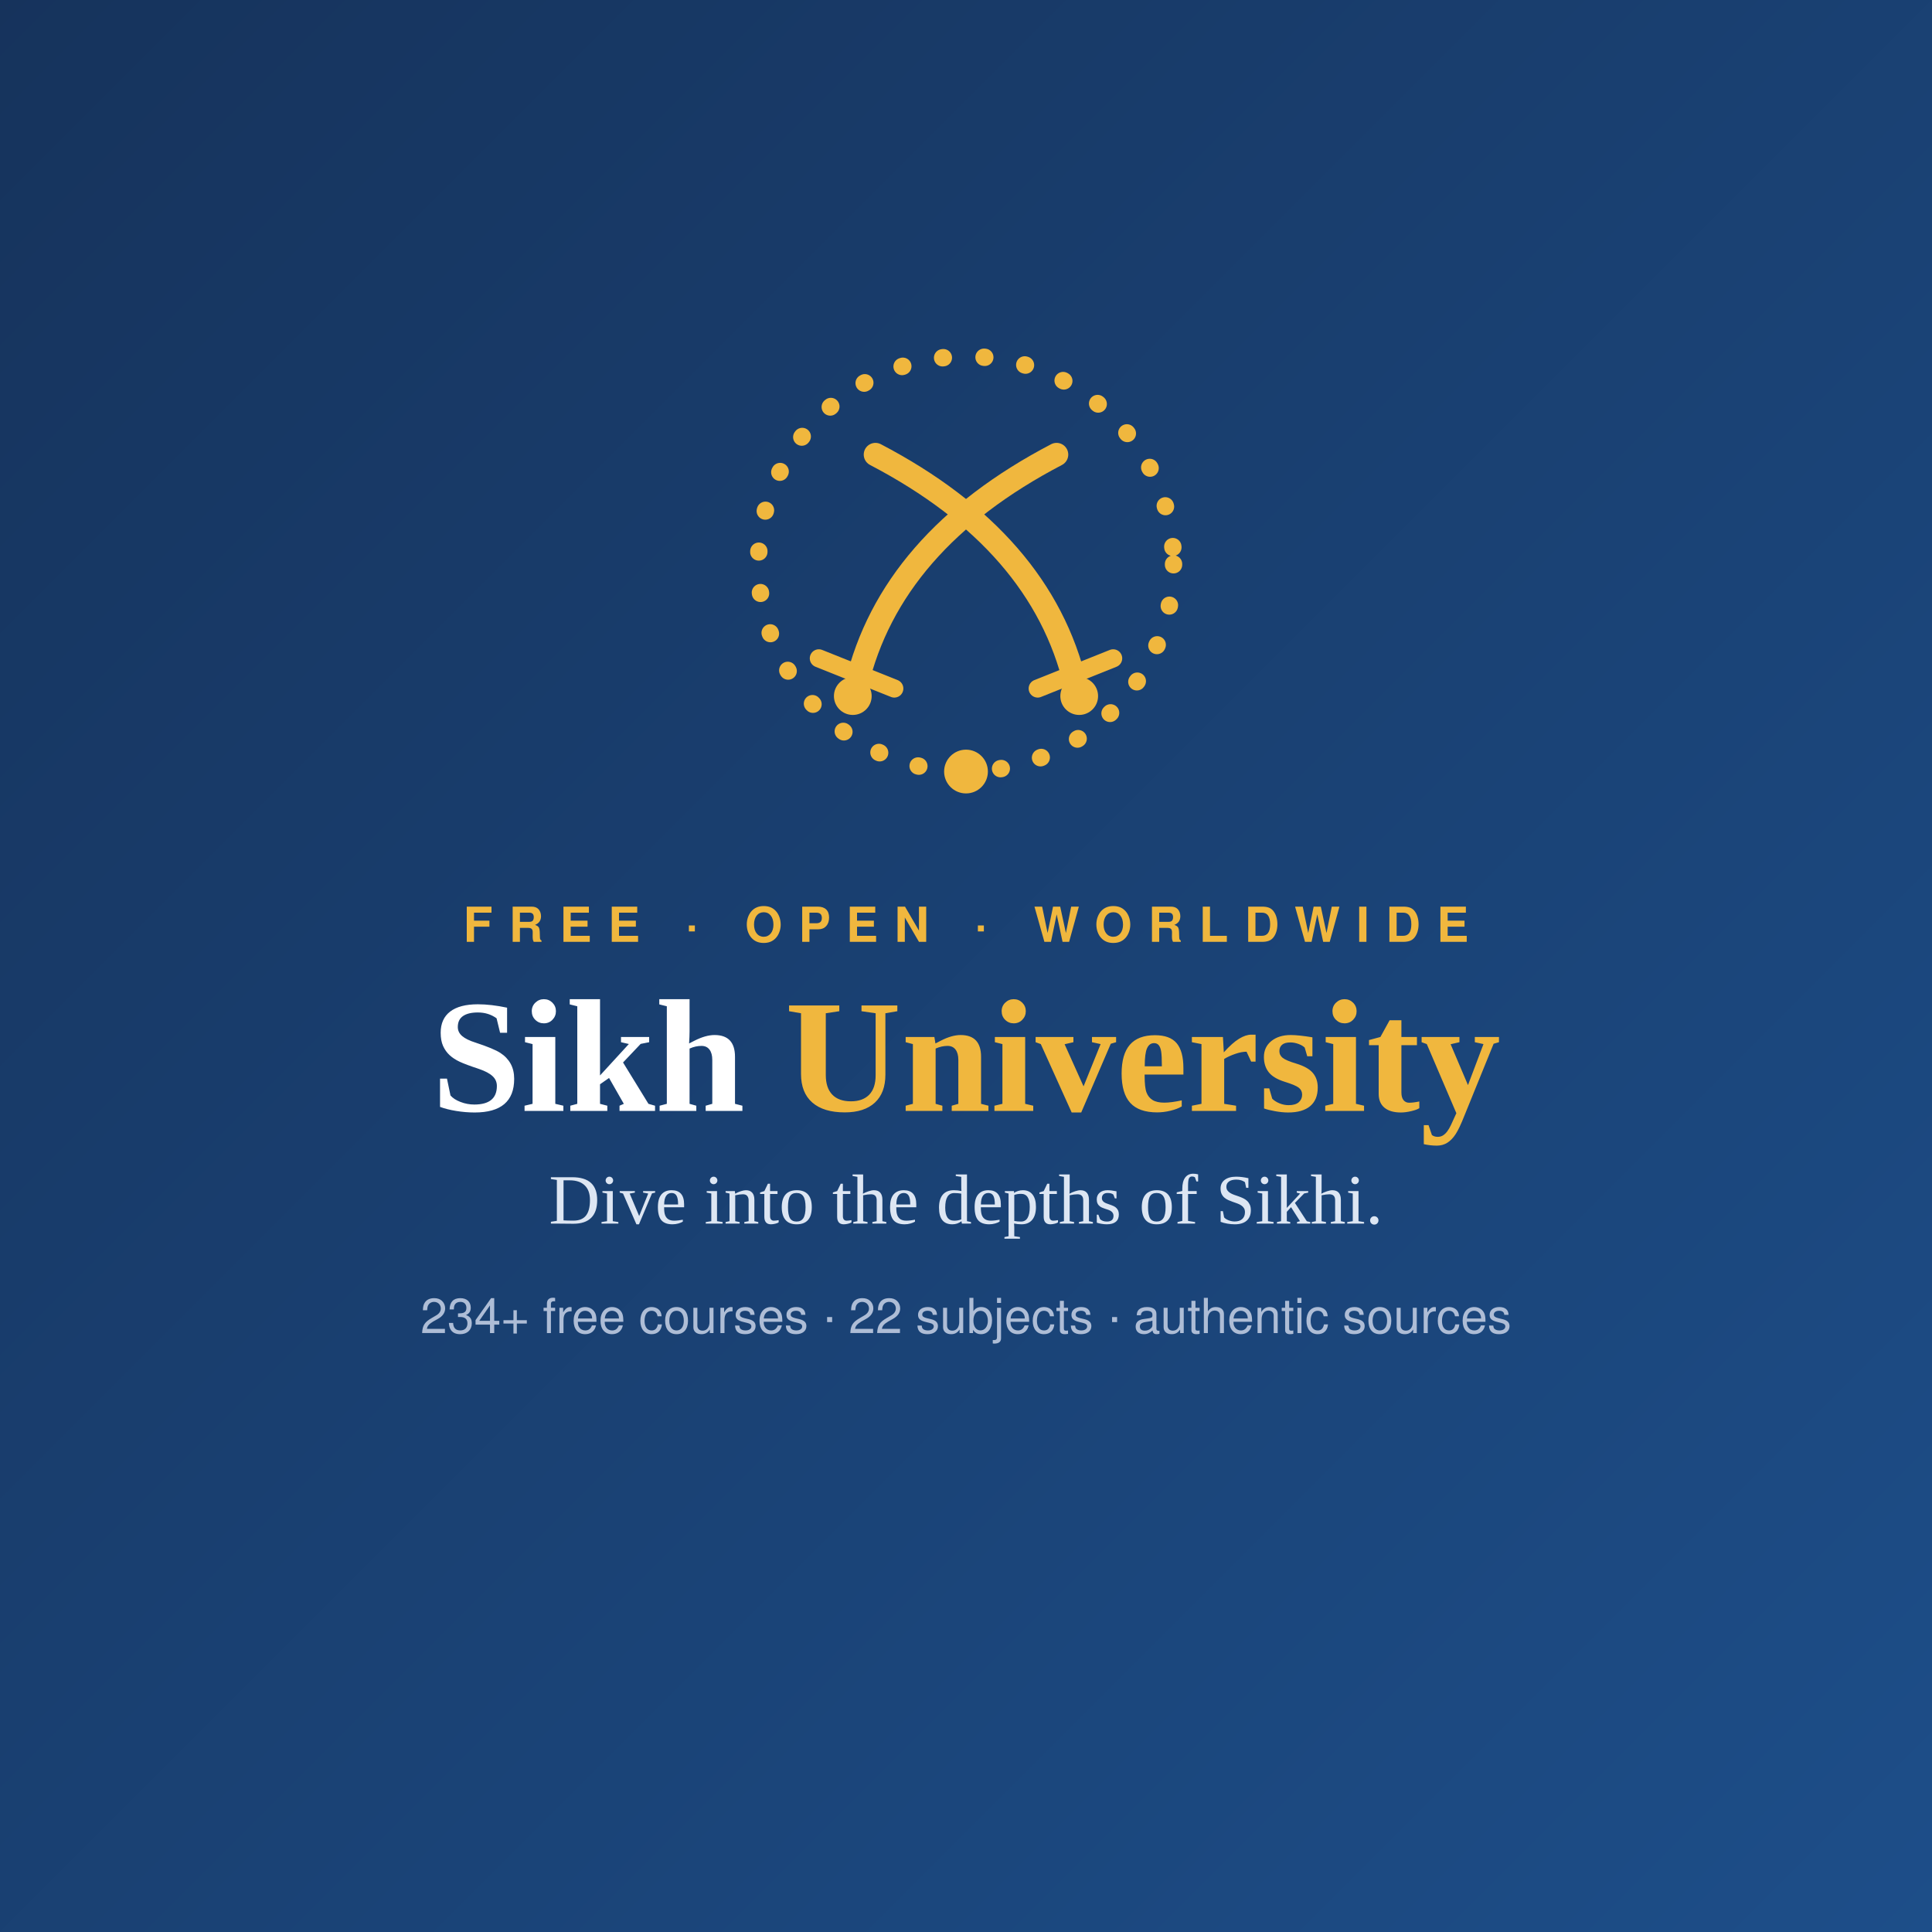
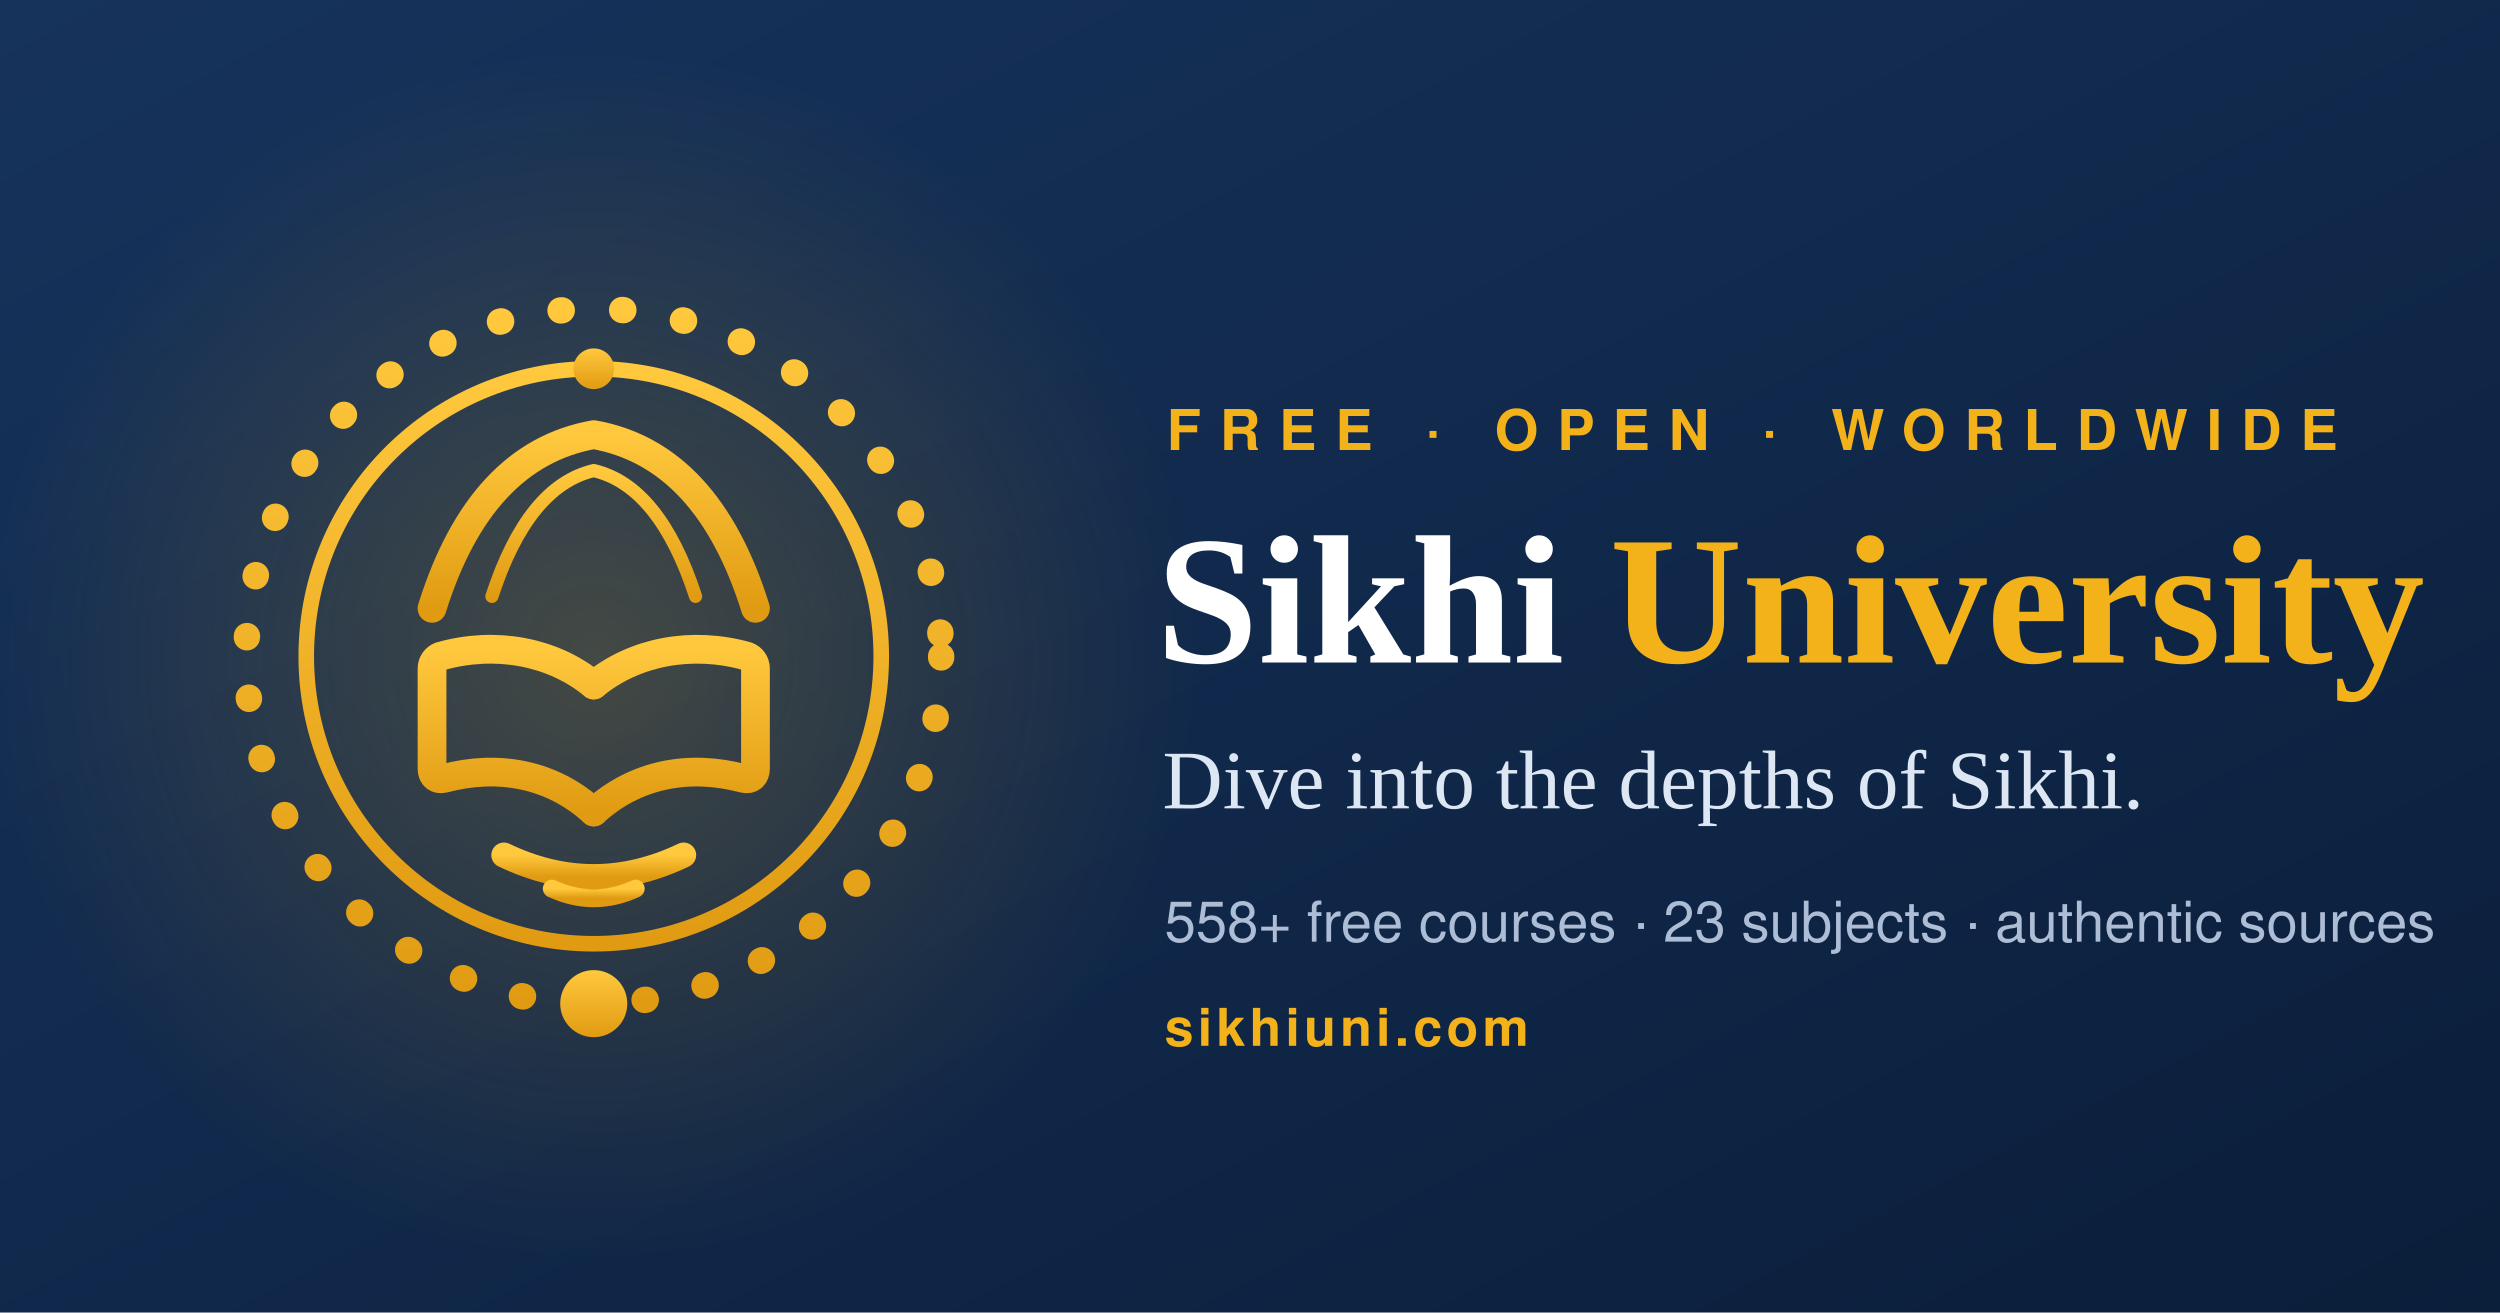
- <svg xmlns="http://www.w3.org/2000/svg" viewBox="0 0 1200 1200" width="1200" height="1200">
+ <svg xmlns="http://www.w3.org/2000/svg" viewBox="0 0 1200 630" width="1200" height="630">
  <defs>
    <linearGradient id="bg" x1="0" y1="0" x2="1" y2="1">
      <stop offset="0" stop-color="#16335c" />
-       <stop offset="1" stop-color="#1d4e89" />
+       <stop offset="1" stop-color="#0b1e3a" />
    </linearGradient>
+     <linearGradient id="gold" x1="0" y1="0" x2="0" y2="1">
+       <stop offset="0" stop-color="#ffc83d" />
+       <stop offset="1" stop-color="#e09b12" />
+     </linearGradient>
+     <radialGradient id="glow" cx="0.5" cy="0.5" r="0.5">
+       <stop offset="0" stop-color="#f4b21a" stop-opacity="0.22" />
+       <stop offset="1" stop-color="#f4b21a" stop-opacity="0" />
+     </radialGradient>
  </defs>
-   <rect width="1200" height="1200" fill="url(#bg)" />
-   <g transform="translate(450 205) scale(4.6875)" fill="none" stroke="#f0b73e" stroke-linecap="round" stroke-linejoin="round">
-     <circle cx="32" cy="31" r="27.5" stroke-width="2.3" stroke-dasharray="0.1 5.4" />
-     <circle cx="32" cy="58.5" r="2.9" fill="#f0b73e" stroke="none" />
-     <path d="M17.5 47 Q22 28 44 16.5" stroke-width="3.1" />
-     <path d="M46.5 47 Q42 28 20 16.5" stroke-width="3.1" />
-     <path d="M12.5 43.5 L22.5 47.5" stroke-width="2.4" />
-     <path d="M51.5 43.5 L41.5 47.5" stroke-width="2.4" />
-     <circle cx="17" cy="48.5" r="2.5" fill="#f0b73e" stroke="none" />
-     <circle cx="47" cy="48.5" r="2.5" fill="#f0b73e" stroke="none" />
+   <rect width="1200" height="630" fill="url(#bg)" />
+   <circle cx="285" cy="315" r="290" fill="url(#glow)" />
+   <g transform="translate(101 131) scale(5.75)" fill="none" stroke="url(#gold)" stroke-linecap="round" stroke-linejoin="round">
+     <circle cx="32" cy="32" r="29" stroke-width="2.2" stroke-dasharray="0.1 5.05" />
+     <circle cx="32" cy="61" r="2.8" fill="url(#gold)" stroke="none" />
+     <circle cx="32" cy="32" r="24" stroke-width="1.3" />
+     <circle cx="32" cy="8" r="1.7" fill="url(#gold)" stroke="none" />
+     <path d="M18.5 28 Q22.5 15.2 32 13.5 Q41.5 15.2 45.5 28" stroke-width="2.4" />
+     <path d="M23.5 27 Q26.5 17.8 32 16.5 Q37.5 17.8 40.5 27" stroke-width="1.1" />
+     <path d="M32 45 C28.5 41.8 24 41 19.5 42.2 C18.9 42.35 18.5 42 18.5 41.4 L18.5 33 C18.5 32.55 18.8 32.15 19.2 32 C23.8 30.7 28.6 31.6 32 34.4" stroke-width="2.4" />
+     <path d="M32 45 C35.5 41.8 40 41 44.5 42.2 C45.1 42.35 45.5 42 45.5 41.4 L45.5 33 C45.5 32.55 45.2 32.15 44.8 32 C40.2 30.7 35.4 31.6 32 34.4" stroke-width="2.4" />
+     <path d="M32 34.4 L32 45" stroke-width="1.6" />
+     <path d="M24.5 48.6 Q32 52.2 39.5 48.6" stroke-width="2.1" />
+     <path d="M28.5 51.4 Q32 53 35.5 51.4" stroke-width="1.5" />
  </g>
-   <g text-anchor="middle">
-     <text x="600" y="585" font-family="Helvetica, Arial, sans-serif" font-size="30" font-weight="700" letter-spacing="10" fill="#f0b73e">FREE · OPEN · WORLDWIDE</text>
-     <text x="600" y="690" font-family="Georgia, 'Times New Roman', serif" font-size="100" font-weight="700" fill="#ffffff">Sikh <tspan fill="#f0b73e">University</tspan>
+   <g>
+     <text x="560" y="216" font-family="Helvetica, Arial, sans-serif" font-size="27" font-weight="700" letter-spacing="9" fill="#f4b21a">FREE · OPEN · WORLDWIDE</text>
+     <text x="555" y="318" font-family="Georgia, 'Times New Roman', serif" font-size="88" font-weight="700" fill="#ffffff">Sikhi <tspan fill="#f4b21a">University</tspan>
    </text>
-     <text x="600" y="760" font-family="Georgia, 'Times New Roman', serif" font-size="44" fill="#dde6f3">Dive into the depths of Sikhi.</text>
-     <text x="600" y="828" font-family="Helvetica, Arial, sans-serif" font-size="30" fill="#aebdd6">234+ free courses · 22 subjects · authentic sources</text>
+     <text x="558" y="388" font-family="Georgia, 'Times New Roman', serif" font-size="40" fill="#dde6f3">Dive into the depths of Sikhi.</text>
+     <text x="559" y="452" font-family="Helvetica, Arial, sans-serif" font-size="27" fill="#aebdd6">558+ free courses · 23 subjects · authentic sources</text>
+     <text x="559" y="502" font-family="Helvetica, Arial, sans-serif" font-size="25" font-weight="700" letter-spacing="2" fill="#f4b21a">sikhiuni.com</text>
  </g>
</svg>
